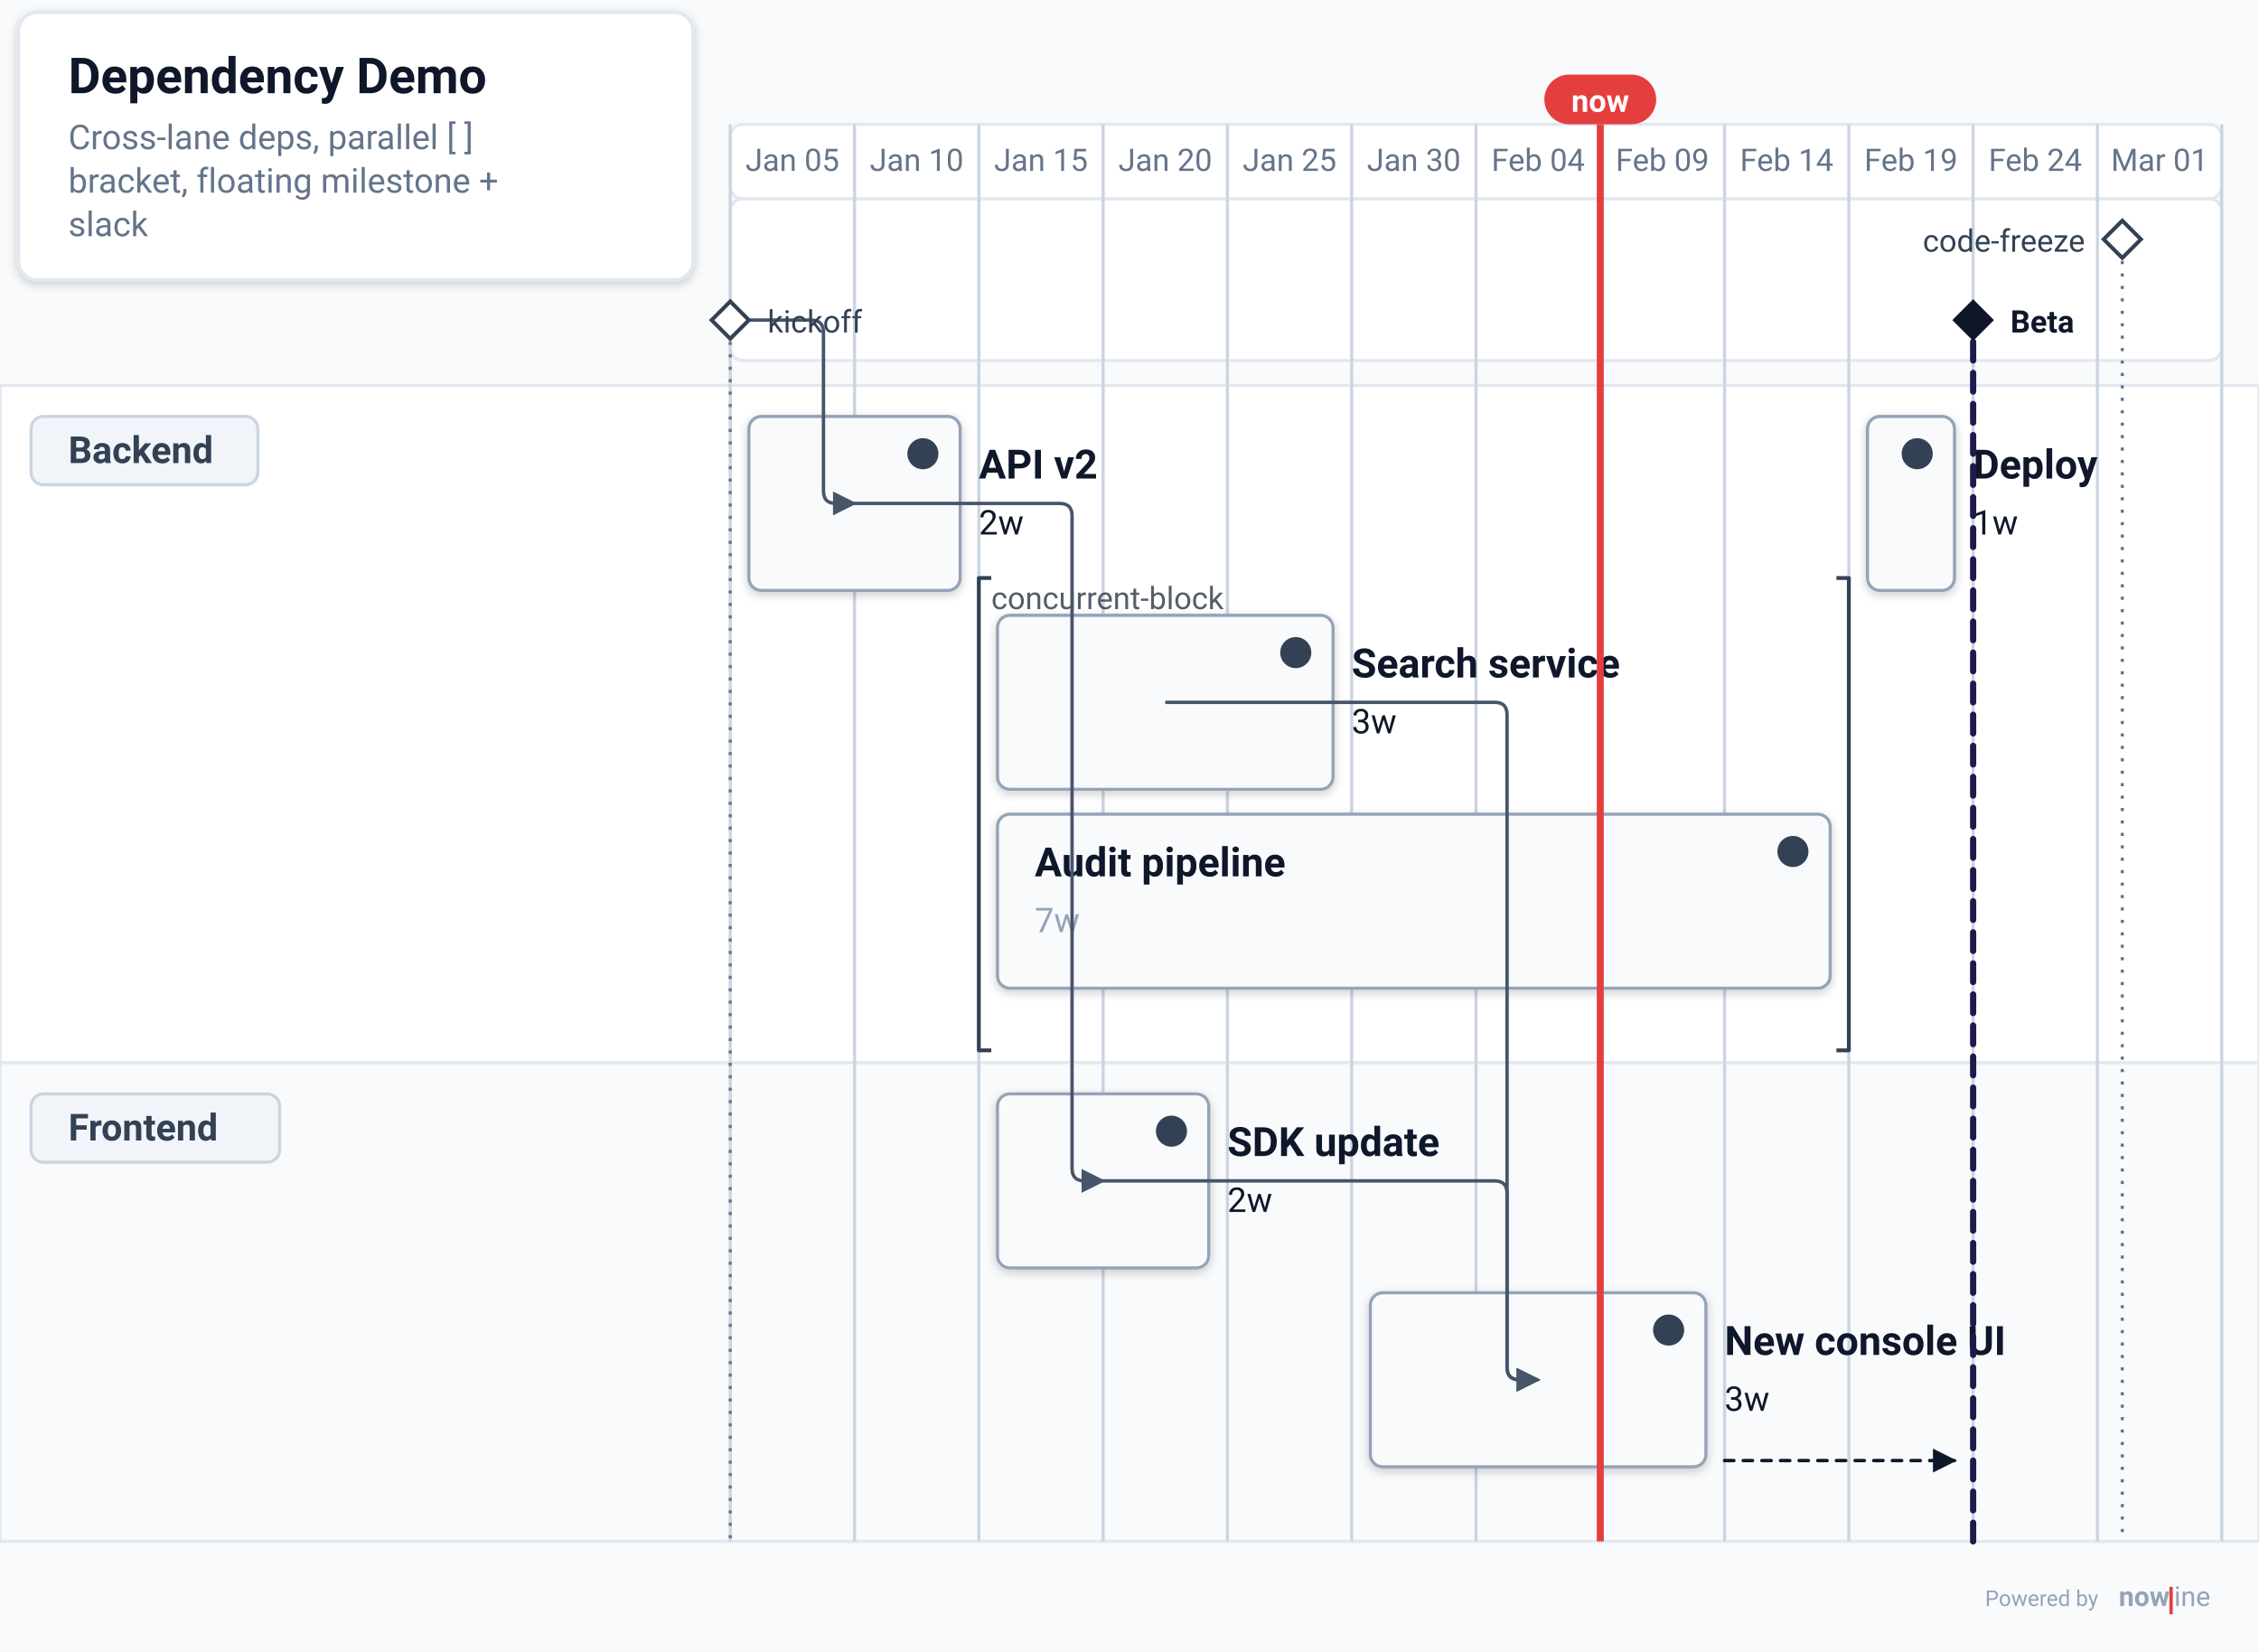
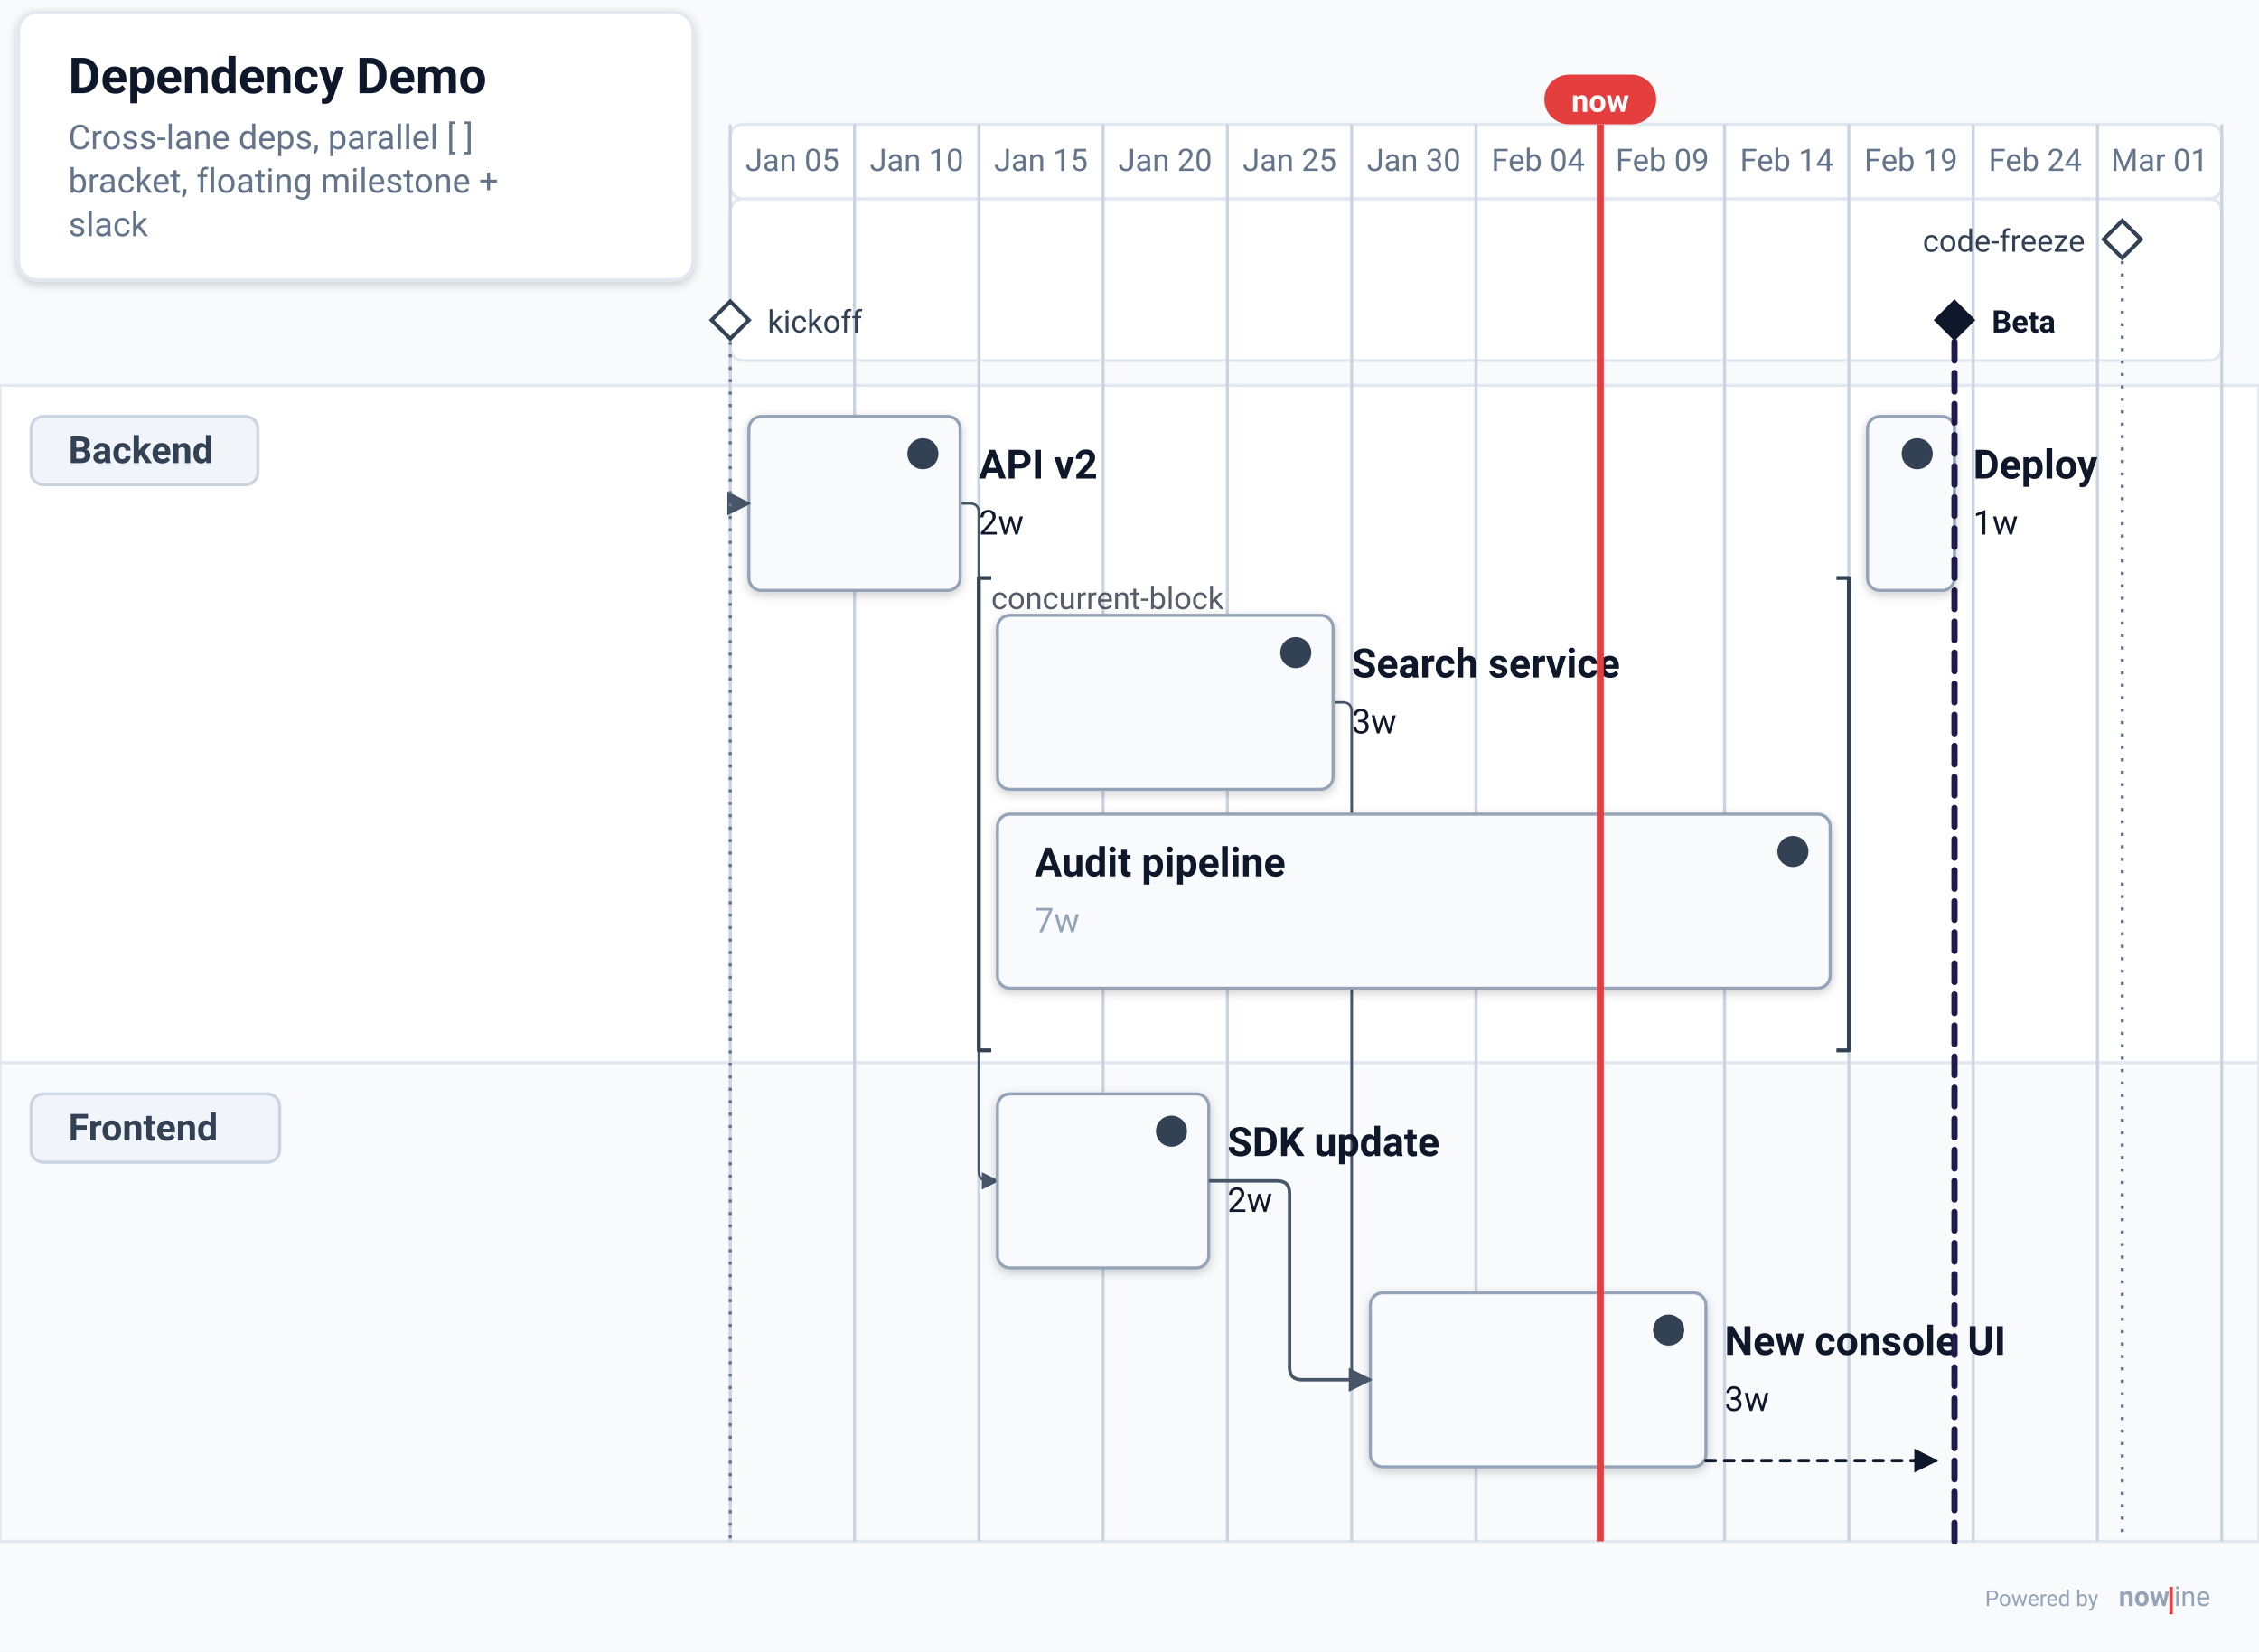
<svg xmlns="http://www.w3.org/2000/svg" data-generator="nowline" data-theme="light" height="531.44" viewBox="0 0 727.02 531.44" width="727.02">
  <defs>
    <filter height="200%" id="nl-0-root-shadow-subtle" width="200%" x="-50%" y="-50%">
      <feGaussianBlur in="SourceAlpha" stdDeviation="1.5" />
      <feOffset dx="0" dy="1" result="offsetblur" />
      <feComponentTransfer>
        <feFuncA type="linear" slope="0.2" />
      </feComponentTransfer>
      <feMerge>
        <feMergeNode />
        <feMergeNode in="SourceGraphic" />
      </feMerge>
    </filter>
    <filter height="200%" id="nl-0-root-shadow-fuzzy" width="200%" x="-50%" y="-50%">
      <feGaussianBlur in="SourceAlpha" stdDeviation="5" />
      <feOffset dx="0" dy="3" result="offsetblur" />
      <feComponentTransfer>
        <feFuncA type="linear" slope="0.3" />
      </feComponentTransfer>
      <feMerge>
        <feMergeNode />
        <feMergeNode in="SourceGraphic" />
      </feMerge>
    </filter>
    <filter height="200%" id="nl-0-root-shadow-hard" width="200%" x="-50%" y="-50%">
      <feGaussianBlur in="SourceAlpha" stdDeviation="0" />
      <feOffset dx="2" dy="2" result="offsetblur" />
      <feComponentTransfer>
        <feFuncA type="linear" slope="0.45" />
      </feComponentTransfer>
      <feMerge>
        <feMergeNode />
        <feMergeNode in="SourceGraphic" />
      </feMerge>
    </filter>
    <marker id="nl-arrow" viewBox="0 0 10 10" refX="9" refY="5" markerWidth="7" markerHeight="7" orient="auto">
      <path d="M 0 0 L 10 5 L 0 10 z" fill="#475569" />
    </marker>
    <marker id="nl-arrow-light" viewBox="0 0 10 10" refX="9" refY="5" markerWidth="7" markerHeight="7" orient="auto">
      <path d="M 0 0 L 10 5 L 0 10 z" fill="#94a3b8" />
    </marker>
    <marker id="nl-arrow-dark" viewBox="0 0 10 10" refX="9" refY="5" markerWidth="7" markerHeight="7" orient="auto">
      <path d="M 0 0 L 10 5 L 0 10 z" fill="#0f172a" />
    </marker>
  </defs>
  <rect fill="#f8fafc" height="531.44" width="727.02" x="0" y="0" />
  <g data-layer="timeline">
    <rect fill="#ffffff" height="24" rx="4" ry="4" stroke="#e2e8f0" stroke-width="1" width="480" x="235.02" y="40" />
    <rect fill="#ffffff" height="52" rx="4" ry="4" stroke="#e2e8f0" stroke-width="1" width="480" x="235.02" y="64" />
    <text fill="#64748b" font-family="system-ui, -apple-system, &quot;Segoe UI&quot;, Roboto, sans-serif" font-size="10" text-anchor="middle" x="255.02" y="55">Jan 05</text>
    <text fill="#64748b" font-family="system-ui, -apple-system, &quot;Segoe UI&quot;, Roboto, sans-serif" font-size="10" text-anchor="middle" x="295.02" y="55">Jan 10</text>
    <text fill="#64748b" font-family="system-ui, -apple-system, &quot;Segoe UI&quot;, Roboto, sans-serif" font-size="10" text-anchor="middle" x="335.02" y="55">Jan 15</text>
    <text fill="#64748b" font-family="system-ui, -apple-system, &quot;Segoe UI&quot;, Roboto, sans-serif" font-size="10" text-anchor="middle" x="375.02" y="55">Jan 20</text>
    <text fill="#64748b" font-family="system-ui, -apple-system, &quot;Segoe UI&quot;, Roboto, sans-serif" font-size="10" text-anchor="middle" x="415.02" y="55">Jan 25</text>
    <text fill="#64748b" font-family="system-ui, -apple-system, &quot;Segoe UI&quot;, Roboto, sans-serif" font-size="10" text-anchor="middle" x="455.02" y="55">Jan 30</text>
    <text fill="#64748b" font-family="system-ui, -apple-system, &quot;Segoe UI&quot;, Roboto, sans-serif" font-size="10" text-anchor="middle" x="495.02" y="55">Feb 04</text>
    <text fill="#64748b" font-family="system-ui, -apple-system, &quot;Segoe UI&quot;, Roboto, sans-serif" font-size="10" text-anchor="middle" x="535.02" y="55">Feb 09</text>
    <text fill="#64748b" font-family="system-ui, -apple-system, &quot;Segoe UI&quot;, Roboto, sans-serif" font-size="10" text-anchor="middle" x="575.02" y="55">Feb 14</text>
    <text fill="#64748b" font-family="system-ui, -apple-system, &quot;Segoe UI&quot;, Roboto, sans-serif" font-size="10" text-anchor="middle" x="615.02" y="55">Feb 19</text>
    <text fill="#64748b" font-family="system-ui, -apple-system, &quot;Segoe UI&quot;, Roboto, sans-serif" font-size="10" text-anchor="middle" x="655.02" y="55">Feb 24</text>
    <text fill="#64748b" font-family="system-ui, -apple-system, &quot;Segoe UI&quot;, Roboto, sans-serif" font-size="10" text-anchor="middle" x="695.02" y="55">Mar 01</text>
  </g>
  <g data-id="backend" data-layer="swimlane-bg">
    <rect fill="#ffffff" height="218" stroke="#e2e8f0" stroke-width="1" width="727.02" x="0" y="124" />
  </g>
  <g data-id="frontend" data-layer="swimlane-bg">
    <rect fill="#f8fafc" height="154" stroke="#e2e8f0" stroke-width="1" width="727.02" x="0" y="342" />
  </g>
  <g data-layer="grid">
    <line stroke="#cbd5e1" stroke-width="1" x1="235.02" x2="235.02" y1="40" y2="496" />
    <line stroke="#cbd5e1" stroke-width="1" x1="275.02" x2="275.02" y1="40" y2="496" />
    <line stroke="#cbd5e1" stroke-width="1" x1="315.02" x2="315.02" y1="40" y2="496" />
    <line stroke="#cbd5e1" stroke-width="1" x1="355.02" x2="355.02" y1="40" y2="496" />
    <line stroke="#cbd5e1" stroke-width="1" x1="395.02" x2="395.02" y1="40" y2="496" />
    <line stroke="#cbd5e1" stroke-width="1" x1="435.02" x2="435.02" y1="40" y2="496" />
    <line stroke="#cbd5e1" stroke-width="1" x1="475.02" x2="475.02" y1="40" y2="496" />
    <line stroke="#cbd5e1" stroke-width="1" x1="515.02" x2="515.02" y1="40" y2="496" />
    <line stroke="#cbd5e1" stroke-width="1" x1="555.02" x2="555.02" y1="40" y2="496" />
    <line stroke="#cbd5e1" stroke-width="1" x1="595.02" x2="595.02" y1="40" y2="496" />
    <line stroke="#cbd5e1" stroke-width="1" x1="635.02" x2="635.02" y1="40" y2="496" />
    <line stroke="#cbd5e1" stroke-width="1" x1="675.02" x2="675.02" y1="40" y2="496" />
    <line stroke="#cbd5e1" stroke-width="1" x1="715.02" x2="715.02" y1="40" y2="496" />
  </g>
+   <path d="M309.02 162 L312.02 162 Q315.02 162 315.02 165 L315.02 377 Q315.02 380 318.02 380 L321.02 380" fill="none" marker-end="url(#nl-arrow)" stroke="#475569" stroke-linejoin="round" stroke-width="0.8" />
+   <path d="M429.02 226 L432.02 226 Q435.02 226 435.02 229 L435.02 441 Q435.02 444 438.02 444 L441.02 444" fill="none" marker-end="url(#nl-arrow)" stroke="#475569" stroke-linejoin="round" stroke-width="0.8" />
  <g data-id="backend" data-layer="swimlane">
    <rect fill="#f1f5f9" height="22" rx="4" ry="4" stroke="#cbd5e1" stroke-width="1" width="73" x="10" y="134" />
    <text fill="#334155" font-family="system-ui, -apple-system, &quot;Segoe UI&quot;, Roboto, sans-serif" font-size="12" font-weight="600" x="22" y="149">Backend</text>
    <g data-id="api" data-layer="item">
      <rect fill="#f8fafc" filter="url(#nl-0-root-shadow-subtle)" height="56" rx="4" ry="4" stroke="#94a3b8" stroke-width="1" width="68" x="241.02" y="134" />
      <circle cx="297.02" cy="146" fill="#334155" r="5" />
      <text fill="#0f172a" font-family="system-ui, -apple-system, &quot;Segoe UI&quot;, Roboto, sans-serif" font-size="13" font-weight="600" x="315.02" y="154">API v2</text>
      <text fill="#0f172a" font-family="system-ui, -apple-system, &quot;Segoe UI&quot;, Roboto, sans-serif" font-size="11" x="315.02" y="172">2w</text>
    </g>
    <g data-id="concurrent-block" data-layer="parallel">
      <path d="M319.02 186 H315.02 V338 H319.02" fill="none" stroke="#334155" stroke-linejoin="round" stroke-width="1.25" />
      <path d="M591.02 186 H595.02 V338 H591.02" fill="none" stroke="#334155" stroke-linejoin="round" stroke-width="1.25" />
      <text fill="#0f172a" fill-opacity="0.7" font-family="system-ui, -apple-system, &quot;Segoe UI&quot;, Roboto, sans-serif" font-size="10" font-style="normal" font-weight="400" x="319.02" y="196">concurrent-block</text>
      <g data-id="search" data-layer="item">
        <rect fill="#f8fafc" filter="url(#nl-0-root-shadow-subtle)" height="56" rx="4" ry="4" stroke="#94a3b8" stroke-width="1" width="108" x="321.02" y="198" />
        <circle cx="417.02" cy="210" fill="#334155" r="5" />
        <text fill="#0f172a" font-family="system-ui, -apple-system, &quot;Segoe UI&quot;, Roboto, sans-serif" font-size="13" font-weight="600" x="435.02" y="218">Search service</text>
        <text fill="#0f172a" font-family="system-ui, -apple-system, &quot;Segoe UI&quot;, Roboto, sans-serif" font-size="11" x="435.02" y="236">3w</text>
      </g>
      <g data-id="audit" data-layer="item">
        <rect fill="#f8fafc" filter="url(#nl-0-root-shadow-subtle)" height="56" rx="4" ry="4" stroke="#94a3b8" stroke-width="1" width="268" x="321.02" y="262" />
        <circle cx="577.02" cy="274" fill="#334155" r="5" />
        <text fill="#0f172a" font-family="system-ui, -apple-system, &quot;Segoe UI&quot;, Roboto, sans-serif" font-size="13" font-weight="600" x="333.02" y="282">Audit pipeline</text>
        <text fill="#94a3b8" font-family="system-ui, -apple-system, &quot;Segoe UI&quot;, Roboto, sans-serif" font-size="11" x="333.02" y="300">7w</text>
      </g>
    </g>
    <g data-id="deploy" data-layer="item">
      <rect fill="#f8fafc" filter="url(#nl-0-root-shadow-subtle)" height="56" rx="4" ry="4" stroke="#94a3b8" stroke-width="1" width="28" x="601.02" y="134" />
      <circle cx="617.02" cy="146" fill="#334155" r="5" />
      <text fill="#0f172a" font-family="system-ui, -apple-system, &quot;Segoe UI&quot;, Roboto, sans-serif" font-size="13" font-weight="600" x="635.02" y="154">Deploy</text>
      <text fill="#0f172a" font-family="system-ui, -apple-system, &quot;Segoe UI&quot;, Roboto, sans-serif" font-size="11" x="635.02" y="172">1w</text>
    </g>
  </g>
  <g data-id="frontend" data-layer="swimlane">
    <rect fill="#f1f5f9" height="22" rx="4" ry="4" stroke="#cbd5e1" stroke-width="1" width="80" x="10" y="352" />
    <text fill="#334155" font-family="system-ui, -apple-system, &quot;Segoe UI&quot;, Roboto, sans-serif" font-size="12" font-weight="600" x="22" y="367">Frontend</text>
    <g data-id="sdk" data-layer="item">
      <rect fill="#f8fafc" filter="url(#nl-0-root-shadow-subtle)" height="56" rx="4" ry="4" stroke="#94a3b8" stroke-width="1" width="68" x="321.02" y="352" />
      <circle cx="377.02" cy="364" fill="#334155" r="5" />
      <text fill="#0f172a" font-family="system-ui, -apple-system, &quot;Segoe UI&quot;, Roboto, sans-serif" font-size="13" font-weight="600" x="395.02" y="372">SDK update</text>
      <text fill="#0f172a" font-family="system-ui, -apple-system, &quot;Segoe UI&quot;, Roboto, sans-serif" font-size="11" x="395.02" y="390">2w</text>
    </g>
    <g data-id="ui" data-layer="item">
      <rect fill="#f8fafc" filter="url(#nl-0-root-shadow-subtle)" height="56" rx="4" ry="4" stroke="#94a3b8" stroke-width="1" width="108" x="441.02" y="416" />
      <circle cx="537.02" cy="428" fill="#334155" r="5" />
      <text fill="#0f172a" font-family="system-ui, -apple-system, &quot;Segoe UI&quot;, Roboto, sans-serif" font-size="13" font-weight="600" x="555.02" y="436">New console UI</text>
      <text fill="#0f172a" font-family="system-ui, -apple-system, &quot;Segoe UI&quot;, Roboto, sans-serif" font-size="11" x="555.02" y="454">3w</text>
    </g>
  </g>
-   <path d="M235.02 103 L261.02 103 Q265.02 103 265.02 107 L265.02 158 Q265.02 162 269.02 162 L275.02 162" fill="none" marker-end="url(#nl-arrow)" stroke="#475569" stroke-linejoin="round" stroke-width="1.1" />
-   <path d="M275.02 162 L341.02 162 Q345.02 162 345.02 166 L345.02 376 Q345.02 380 349.02 380 L355.02 380" fill="none" marker-end="url(#nl-arrow)" stroke="#475569" stroke-linejoin="round" stroke-width="1.1" />
-   <path d="M355.02 380 L481.02 380 Q485.02 380 485.02 384 L485.02 440 Q485.02 444 489.02 444 L495.02 444" fill="none" marker-end="url(#nl-arrow)" stroke="#475569" stroke-linejoin="round" stroke-width="1.1" />
-   <path d="M375.02 226 L481.02 226 Q485.02 226 485.02 230 L485.02 440 Q485.02 444 489.02 444 L495.02 444" fill="none" marker-end="url(#nl-arrow)" stroke="#475569" stroke-linejoin="round" stroke-width="1.1" />
+   <path d="M235.02 162 L241.02 162" fill="none" marker-end="url(#nl-arrow)" stroke="#475569" stroke-linejoin="round" stroke-width="1.1" />
+   <path d="M389.02 380 L411.02 380 Q415.02 380 415.02 384 L415.02 440 Q415.02 444 419.02 444 L441.02 444" fill="none" marker-end="url(#nl-arrow)" stroke="#475569" stroke-linejoin="round" stroke-width="1.1" />
  <line stroke="#64748b" stroke-dasharray="1 3" stroke-width="1" x1="235.02" x2="235.02" y1="110" y2="496" />
  <line stroke="#64748b" stroke-dasharray="1 3" stroke-width="1" x1="683.02" x2="683.02" y1="84" y2="496" />
-   <line stroke="#1e1b4b" stroke-dasharray="6 4" stroke-linecap="round" stroke-width="2" x1="635.02" x2="635.02" y1="110" y2="496" />
-   <path d="M555.02 470 H629.02" fill="none" marker-end="url(#nl-arrow-dark)" stroke="#0f172a" stroke-dasharray="3 3" stroke-linecap="round" stroke-width="1.1" />
+   <line stroke="#1e1b4b" stroke-dasharray="6 4" stroke-linecap="round" stroke-width="2" x1="629.02" x2="629.02" y1="110" y2="496" />
+   <path d="M549.02 470 H623.02" fill="none" marker-end="url(#nl-arrow-dark)" stroke="#0f172a" stroke-dasharray="3 3" stroke-linecap="round" stroke-width="1.1" />
  <g data-id="kickoff" data-layer="anchor">
    <path d="M235.02 97 L241.02 103 L235.02 109 L229.02 103 Z" fill="#ffffff" stroke="#334155" stroke-width="1.25" />
    <text fill="#334155" font-family="system-ui, -apple-system, &quot;Segoe UI&quot;, Roboto, sans-serif" font-size="10" x="247.02" y="107">kickoff</text>
  </g>
  <g data-id="code-freeze" data-layer="anchor">
    <path d="M683.02 71 L689.02 77 L683.02 83 L677.02 77 Z" fill="#ffffff" stroke="#334155" stroke-width="1.25" />
    <text fill="#334155" font-family="system-ui, -apple-system, &quot;Segoe UI&quot;, Roboto, sans-serif" font-size="10" text-anchor="end" x="671.02" y="81">code-freeze</text>
  </g>
  <g data-id="beta" data-layer="milestone">
-     <path d="M635.02 97 L641.02 103 L635.02 109 L629.02 103 Z" fill="#0f172a" stroke="#0f172a" stroke-width="1" />
-     <text fill="#0f172a" font-family="system-ui, -apple-system, &quot;Segoe UI&quot;, Roboto, sans-serif" font-size="10" font-weight="600" x="647.02" y="107">Beta</text>
+     <path d="M629.02 97 L635.02 103 L629.02 109 L623.02 103 Z" fill="#0f172a" stroke="#0f172a" stroke-width="1" />
+     <text fill="#0f172a" font-family="system-ui, -apple-system, &quot;Segoe UI&quot;, Roboto, sans-serif" font-size="10" font-weight="600" x="641.02" y="107">Beta</text>
  </g>
  <g data-layer="nowline">
    <line stroke="#e53e3e" stroke-width="2.25" x1="515.02" x2="515.02" y1="40" y2="496" />
    <rect fill="#e53e3e" height="16" rx="8" ry="8" width="36" x="497.02" y="24" />
    <text fill="#ffffff" font-family="system-ui, -apple-system, &quot;Segoe UI&quot;, Roboto, sans-serif" font-size="10" font-weight="700" text-anchor="middle" x="515.02" y="36">now</text>
  </g>
  <g data-id="nl-0-root-header" data-layer="header">
    <rect fill="#ffffff" filter="url(#nl-0-root-shadow-subtle)" height="86" rx="6" ry="6" stroke="#e2e8f0" stroke-width="1" width="217.02" x="6" y="4" />
    <text fill="#0f172a" font-family="system-ui, -apple-system, &quot;Segoe UI&quot;, Roboto, sans-serif" font-size="16" font-weight="600" x="22" y="30">Dependency Demo</text>
    <text fill="#64748b" font-family="system-ui, -apple-system, &quot;Segoe UI&quot;, Roboto, sans-serif" font-size="11" x="22" y="48">Cross-lane deps, parallel [ ]</text>
    <text fill="#64748b" font-family="system-ui, -apple-system, &quot;Segoe UI&quot;, Roboto, sans-serif" font-size="11" x="22" y="62">bracket, floating milestone +</text>
    <text fill="#64748b" font-family="system-ui, -apple-system, &quot;Segoe UI&quot;, Roboto, sans-serif" font-size="11" x="22" y="76">slack</text>
  </g>
  <a aria-label="Powered by nowline" href="https://nowline.io" rel="noopener" target="_blank">
    <g data-layer="attribution">
      <g transform="translate(638.86 508) scale(0.22)">
        <text fill="#94a3b8" font-family="system-ui, -apple-system, &quot;Segoe UI&quot;, Roboto, sans-serif" font-size="32" font-weight="400" x="0" y="40">Powered by</text>
        <text fill="#94a3b8" font-family="system-ui, -apple-system, &quot;Segoe UI&quot;, Roboto, sans-serif" font-size="40" font-weight="700" x="195.6" y="40">now</text>
        <rect fill="#e53e3e" height="40" width="5" x="269.6" y="12" />
        <text fill="#94a3b8" font-family="system-ui, -apple-system, &quot;Segoe UI&quot;, Roboto, sans-serif" font-size="40" font-weight="400" x="276.6" y="40">ine</text>
      </g>
    </g>
  </a>
</svg>
